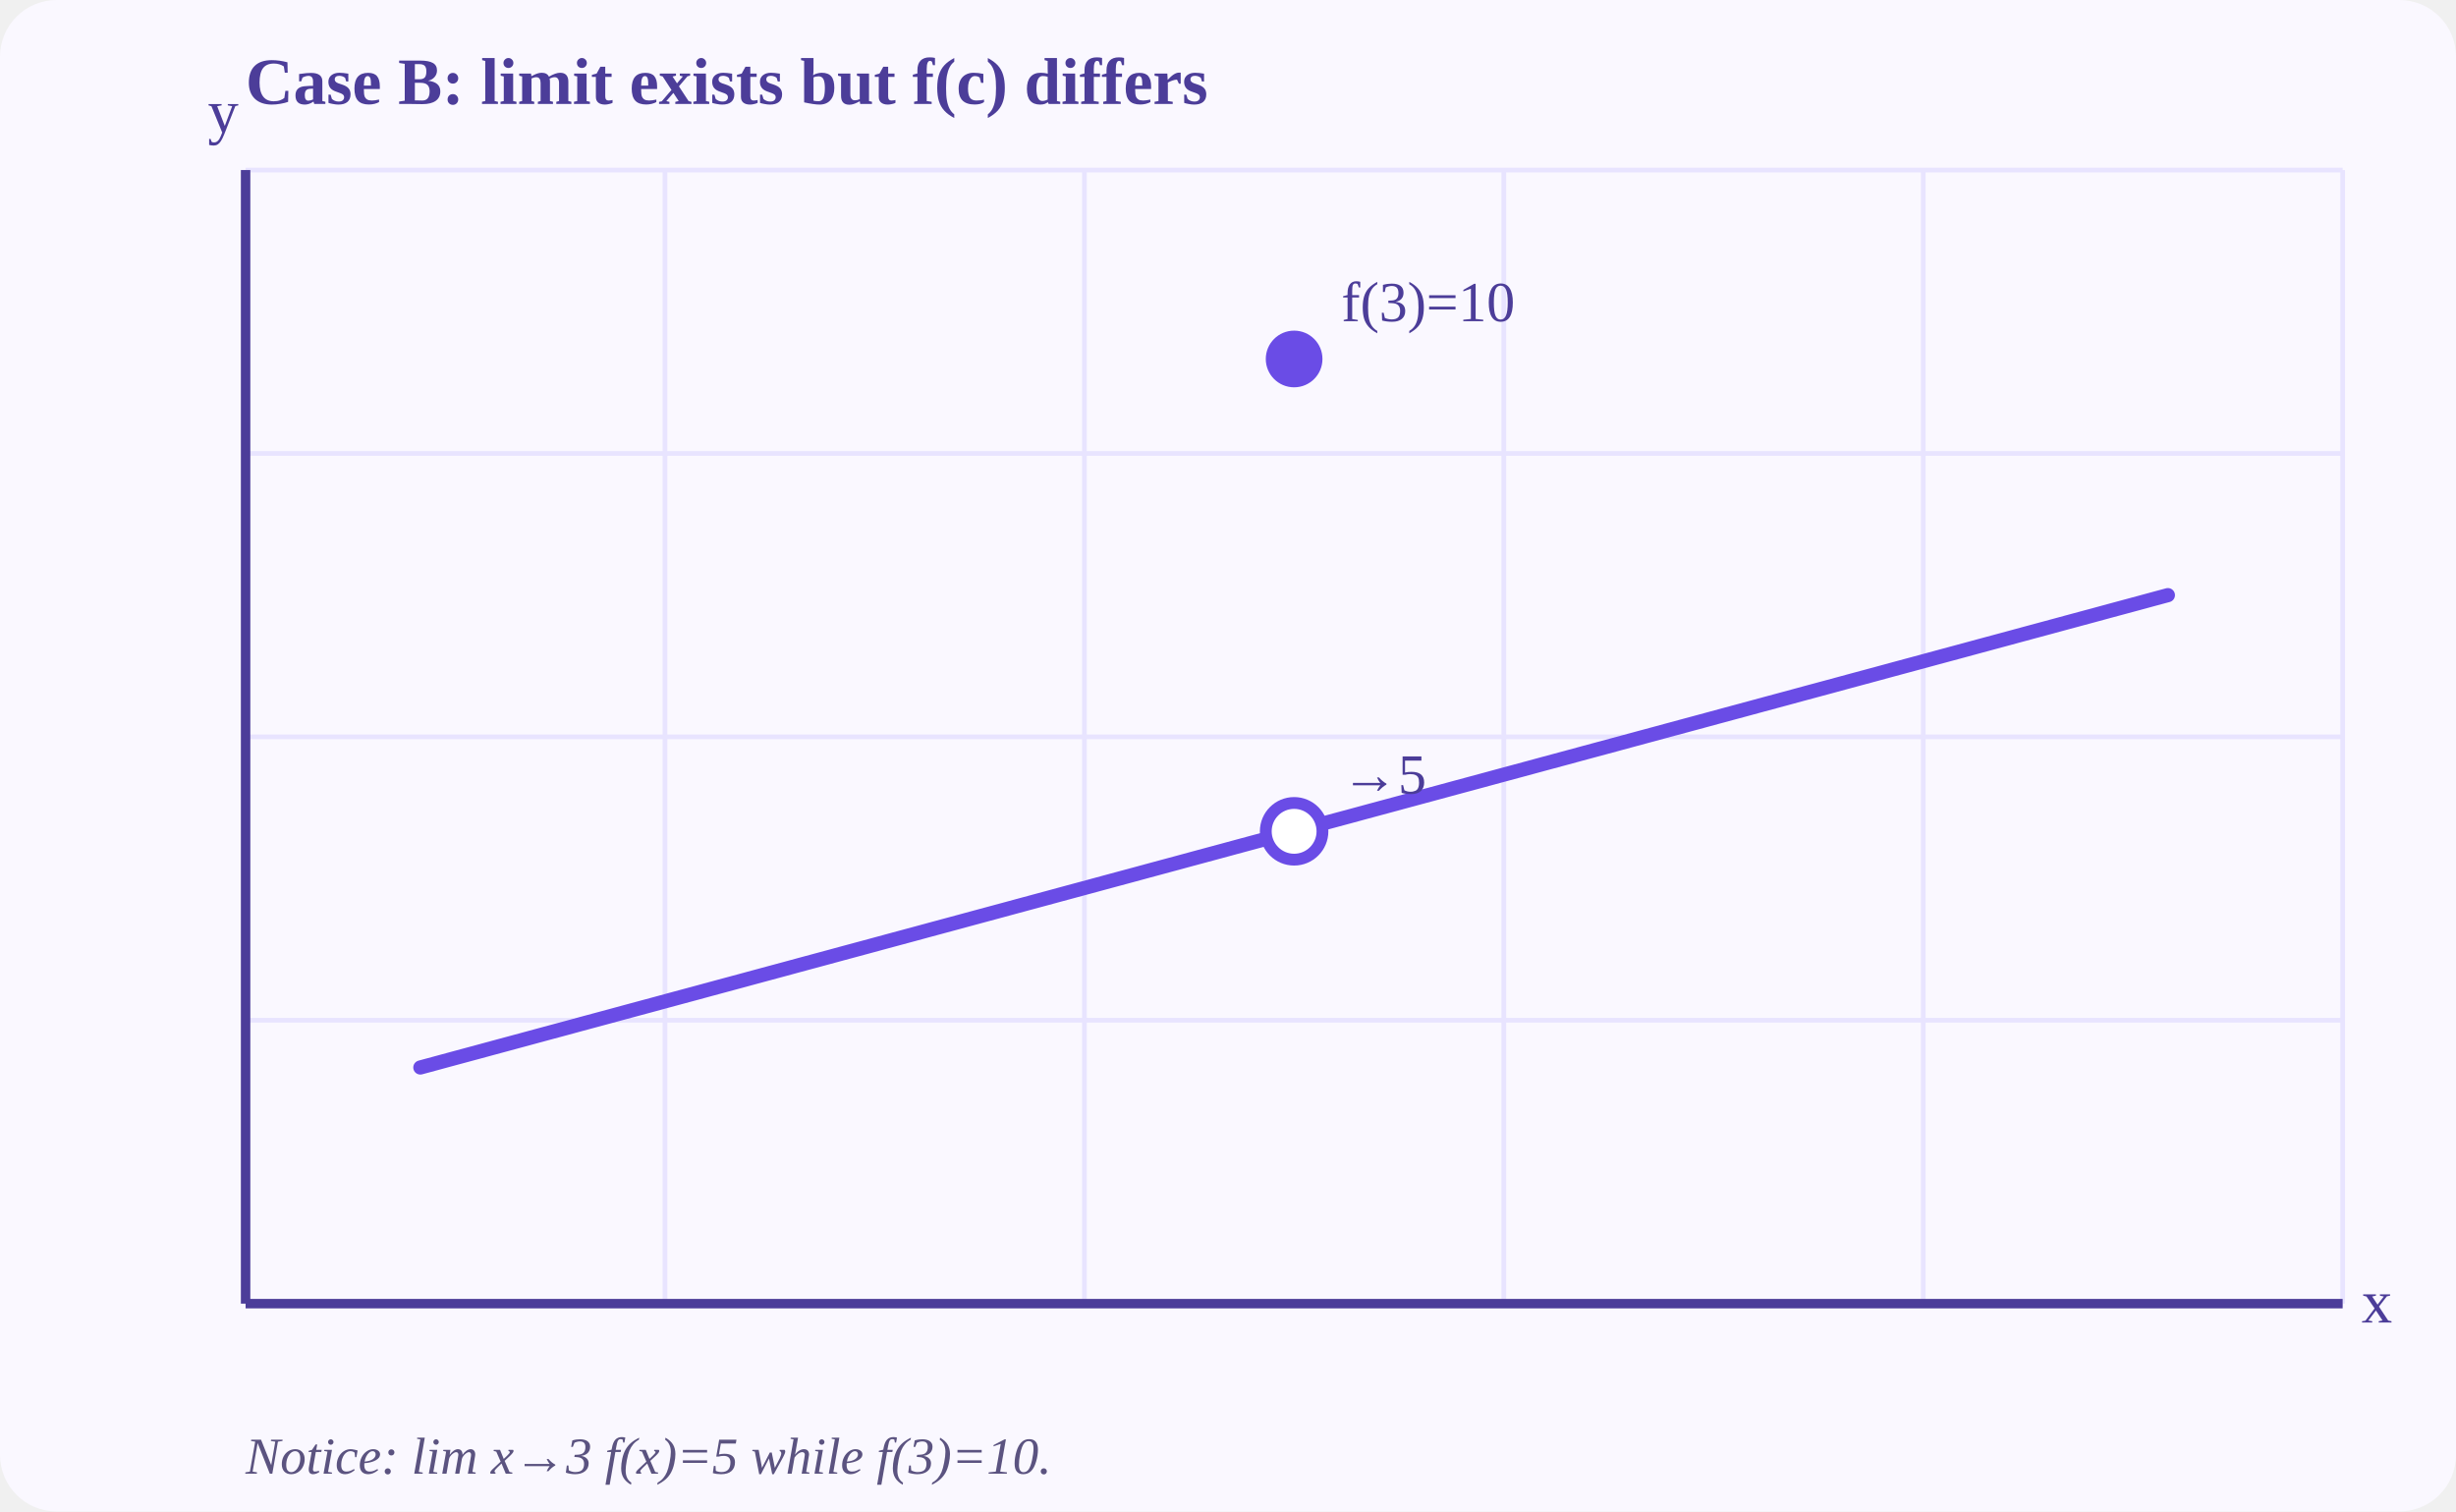
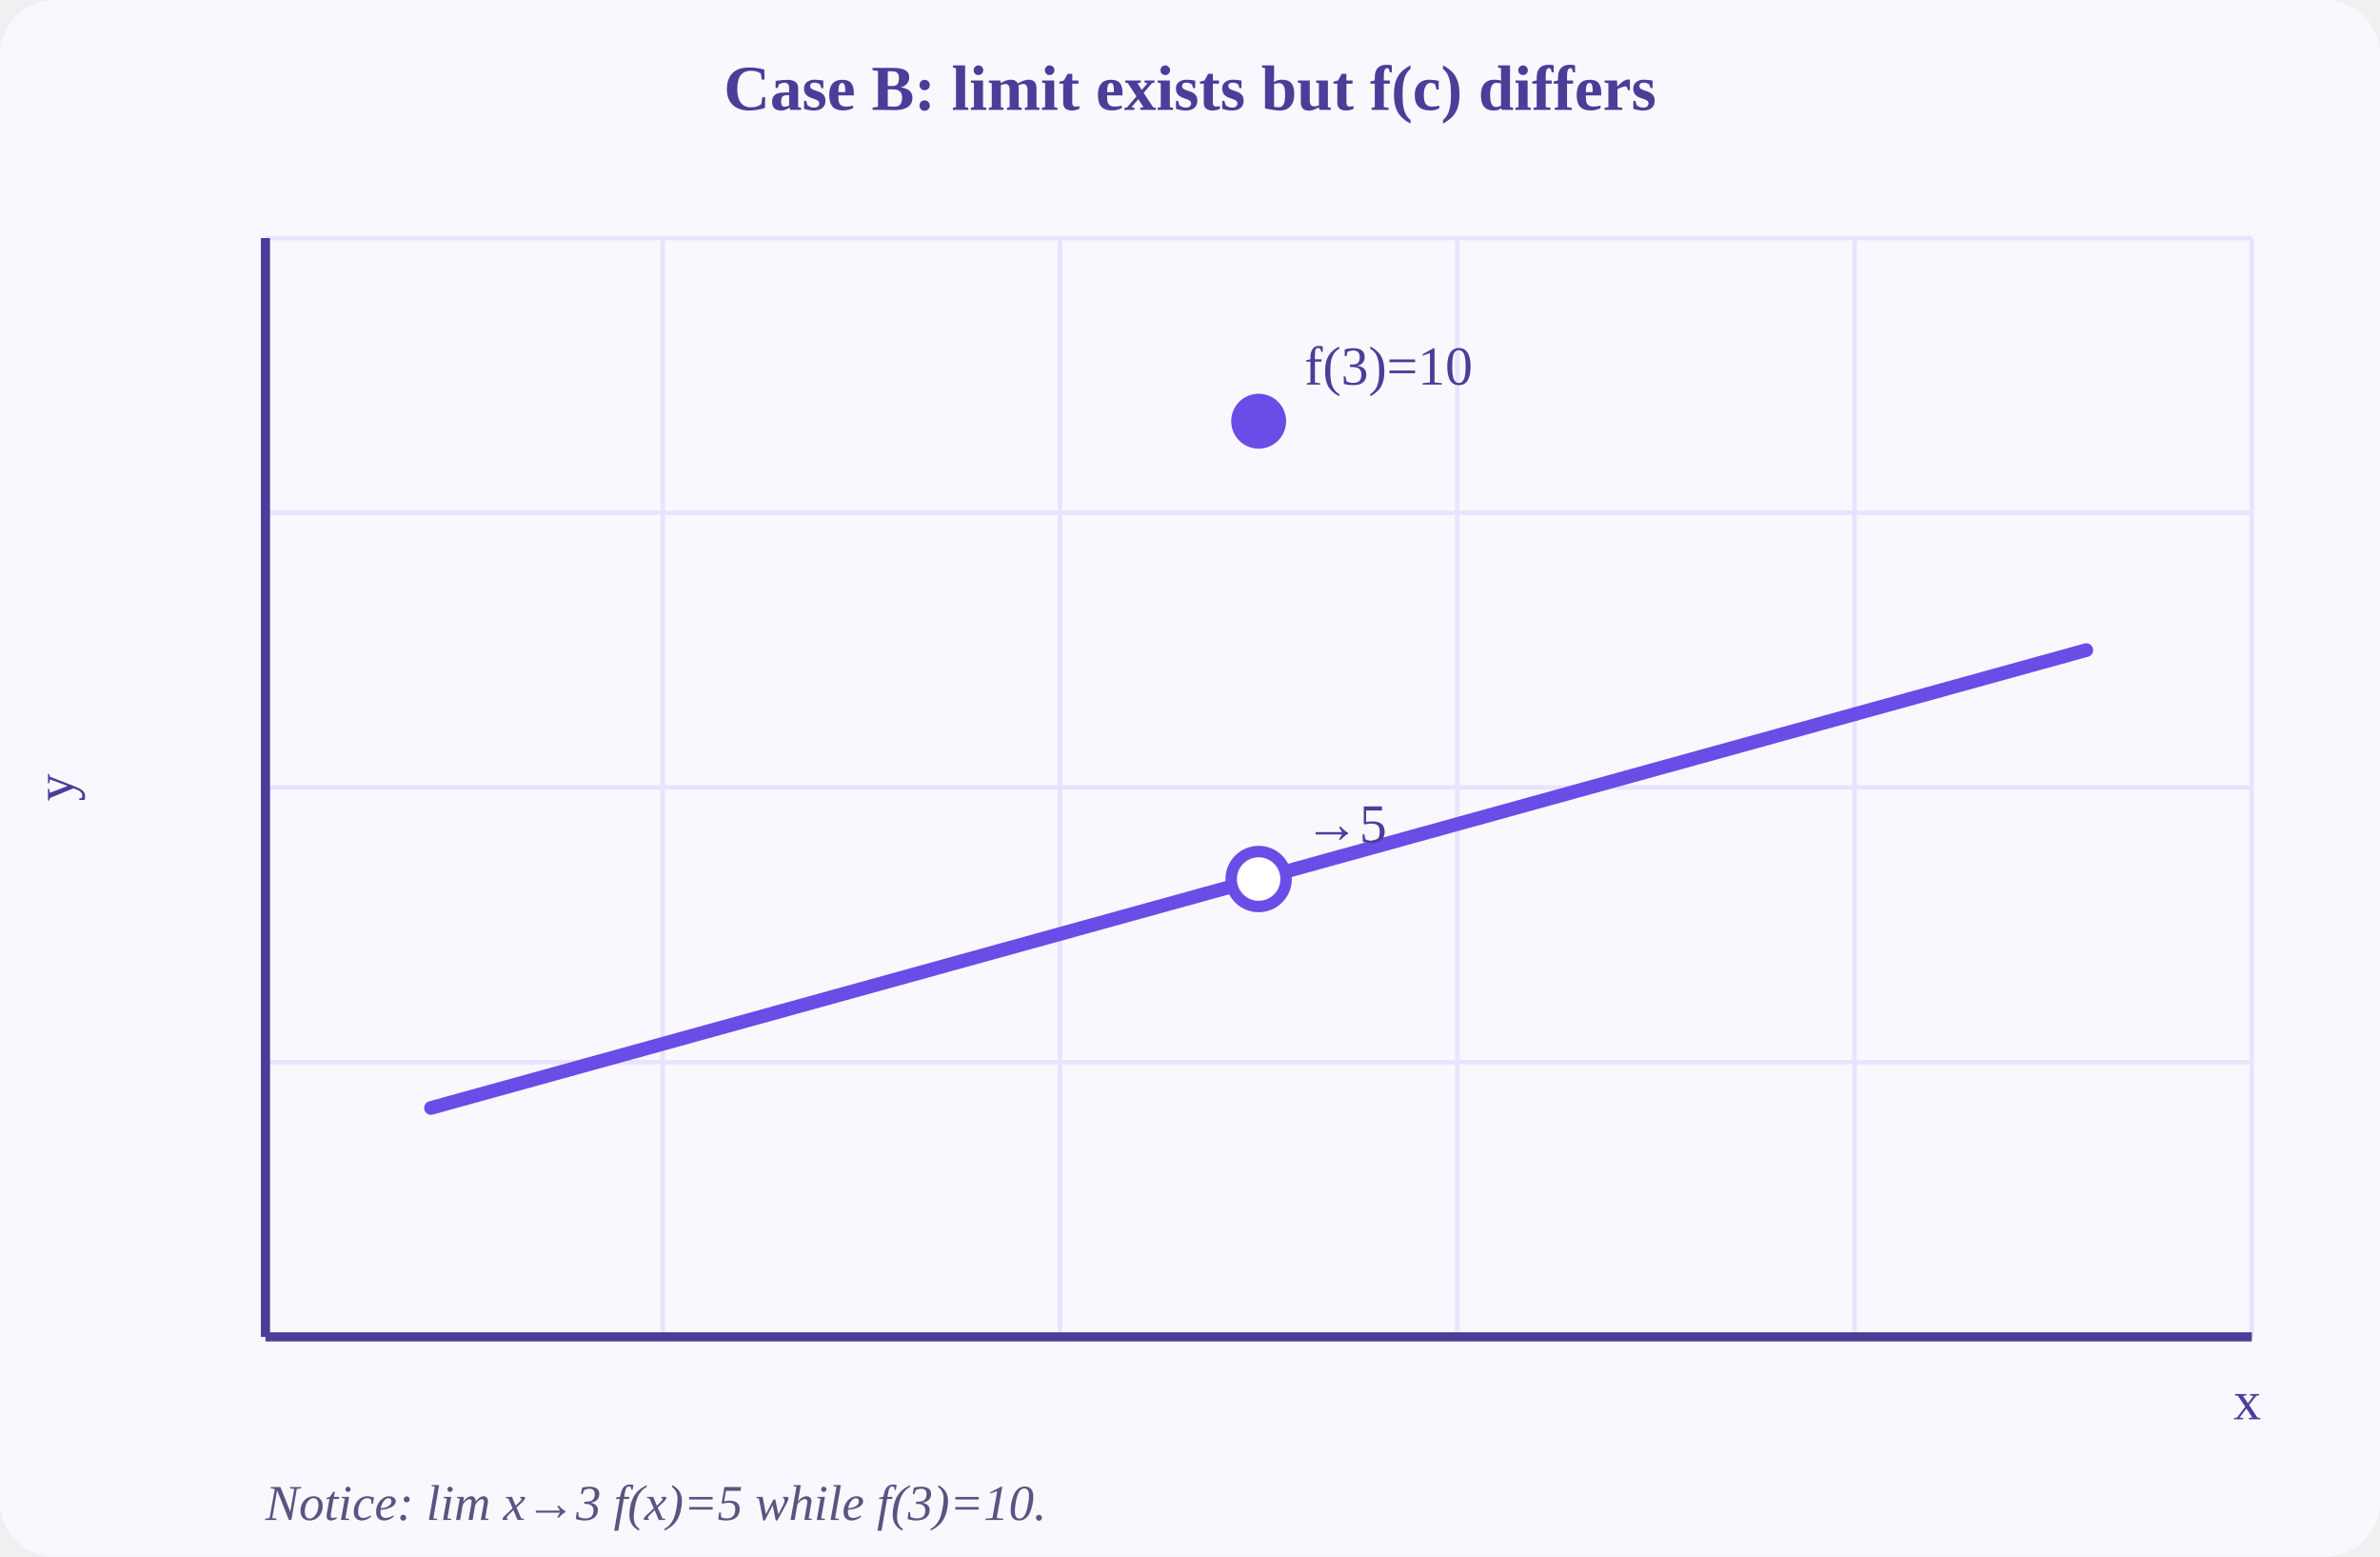
- <svg xmlns="http://www.w3.org/2000/svg" viewBox="0 0 520 320" role="img" aria-label="Case B: limit exists but f(c) differs" class="ap-graph-svg">
-   <rect width="520" height="320" fill="#faf8ff" rx="12" />
-   <line x1="52.0" y1="36" x2="52.0" y2="276" stroke="#e8e4ff" stroke-width="1" />
-   <line x1="140.8" y1="36" x2="140.8" y2="276" stroke="#e8e4ff" stroke-width="1" />
-   <line x1="229.6" y1="36" x2="229.6" y2="276" stroke="#e8e4ff" stroke-width="1" />
-   <line x1="318.4" y1="36" x2="318.4" y2="276" stroke="#e8e4ff" stroke-width="1" />
-   <line x1="407.2" y1="36" x2="407.2" y2="276" stroke="#e8e4ff" stroke-width="1" />
-   <line x1="496.0" y1="36" x2="496.0" y2="276" stroke="#e8e4ff" stroke-width="1" />
-   <line x1="52" y1="36.0" x2="496" y2="36.0" stroke="#e8e4ff" stroke-width="1" />
-   <line x1="52" y1="96.0" x2="496" y2="96.0" stroke="#e8e4ff" stroke-width="1" />
-   <line x1="52" y1="156.0" x2="496" y2="156.0" stroke="#e8e4ff" stroke-width="1" />
-   <line x1="52" y1="216.0" x2="496" y2="216.0" stroke="#e8e4ff" stroke-width="1" />
-   <line x1="52" y1="276.0" x2="496" y2="276.0" stroke="#e8e4ff" stroke-width="1" />
-   <line x1="52" y1="276" x2="496" y2="276" stroke="#4c3d99" stroke-width="2" />
-   <line x1="52" y1="36" x2="52" y2="276" stroke="#4c3d99" stroke-width="2" />
-   <text x="500" y="280" font-size="13" fill="#4c3d99">x</text>
-   <text x="44" y="28" font-size="13" fill="#4c3d99">y</text>
-   <text x="52" y="22" font-size="14" font-weight="700" fill="#4c3d99">Case B: limit exists but f(c) differs</text>
-   <polyline points="89.00,226.00 92.08,225.17 95.17,224.33 98.25,223.50 101.33,222.67 104.42,221.83 107.50,221.00 110.58,220.17 113.67,219.33 116.75,218.50 119.83,217.67 122.92,216.83 126.00,216.00 129.08,215.17 132.17,214.33 135.25,213.50 138.33,212.67 141.42,211.83 144.50,211.00 147.58,210.17 150.67,209.33 153.75,208.50 156.83,207.67 159.92,206.83 163.00,206.00 166.08,205.17 169.17,204.33 172.25,203.50 175.33,202.67 178.42,201.83 181.50,201.00 184.58,200.17 187.67,199.33 190.75,198.50 193.83,197.67 196.92,196.83 200.00,196.00 203.08,195.17 206.17,194.33 209.25,193.50 212.33,192.67 215.42,191.83 218.50,191.00 221.58,190.17 224.67,189.33 227.75,188.50 230.83,187.67 233.92,186.83 237.00,186.00 240.08,185.17 243.17,184.33 246.25,183.50 249.33,182.67 252.42,181.83 255.50,181.00 258.58,180.17 261.67,179.33 264.75,178.50 267.83,177.67 270.92,176.83 274.00,176.00 277.08,175.17 280.17,174.33 283.25,173.50 286.33,172.67 289.42,171.83 292.50,171.00 295.58,170.17 298.67,169.33 301.75,168.50 304.83,167.67 307.92,166.83 311.00,166.00 314.08,165.17 317.17,164.33 320.25,163.50 323.33,162.67 326.42,161.83 329.50,161.00 332.58,160.17 335.67,159.33 338.75,158.50 341.83,157.67 344.92,156.83 348.00,156.00 351.08,155.17 354.17,154.33 357.25,153.50 360.33,152.67 363.42,151.83 366.50,151.00 369.58,150.17 372.67,149.33 375.75,148.50 378.83,147.67 381.92,146.83 385.00,146.00 388.08,145.17 391.17,144.33 394.25,143.50 397.33,142.67 400.42,141.83 403.50,141.00 406.58,140.17 409.67,139.33 412.75,138.50 415.83,137.67 418.92,136.83 422.00,136.00 425.08,135.17 428.17,134.33 431.25,133.50 434.33,132.67 437.42,131.83 440.50,131.00 443.58,130.17 446.67,129.33 449.75,128.50 452.83,127.67 455.92,126.83 459.00,126.00" fill="none" stroke="#6a4ce6" stroke-width="3" stroke-linecap="round" />
-   <circle cx="274.0" cy="176.0" r="6" fill="#fff" stroke="#6a4ce6" stroke-width="2.5" />
-   <text x="284.0" y="168.0" font-size="12" fill="#4c3d99">→5</text>
-   <circle cx="274.0" cy="76.0" r="6" fill="#6a4ce6" />
-   <text x="284.0" y="68.0" font-size="12" fill="#4c3d99">f(3)=10</text>
-   <text x="52" y="312" font-size="11" fill="#5b5380" font-style="italic">Notice: lim x→3 f(x)=5 while f(3)=10.</text>
+ <svg xmlns="http://www.w3.org/2000/svg" viewBox="0 0 520 340" role="img" aria-label="Case B: limit exists but f(c) differs" class="ap-graph-svg">
+   <rect width="520" height="340" fill="#faf8ff" rx="12" />
+   <text x="260.0" y="24" text-anchor="middle" font-size="14" font-weight="700" fill="#4c3d99">Case B: limit exists but f(c) differs</text>
+   <line x1="58.0" y1="52" x2="58.0" y2="292" stroke="#e8e4ff" stroke-width="1" />
+   <line x1="144.8" y1="52" x2="144.8" y2="292" stroke="#e8e4ff" stroke-width="1" />
+   <line x1="231.6" y1="52" x2="231.6" y2="292" stroke="#e8e4ff" stroke-width="1" />
+   <line x1="318.4" y1="52" x2="318.4" y2="292" stroke="#e8e4ff" stroke-width="1" />
+   <line x1="405.2" y1="52" x2="405.2" y2="292" stroke="#e8e4ff" stroke-width="1" />
+   <line x1="492.0" y1="52" x2="492.0" y2="292" stroke="#e8e4ff" stroke-width="1" />
+   <line x1="58" y1="52.0" x2="492" y2="52.0" stroke="#e8e4ff" stroke-width="1" />
+   <line x1="58" y1="112.0" x2="492" y2="112.0" stroke="#e8e4ff" stroke-width="1" />
+   <line x1="58" y1="172.0" x2="492" y2="172.0" stroke="#e8e4ff" stroke-width="1" />
+   <line x1="58" y1="232.0" x2="492" y2="232.0" stroke="#e8e4ff" stroke-width="1" />
+   <line x1="58" y1="292.0" x2="492" y2="292.0" stroke="#e8e4ff" stroke-width="1" />
+   <line x1="58" y1="292" x2="492" y2="292" stroke="#4c3d99" stroke-width="2" />
+   <line x1="58" y1="52" x2="58" y2="292" stroke="#4c3d99" stroke-width="2" />
+   <text x="494.0" y="310.0" text-anchor="end" font-size="12" fill="#4c3d99">x</text>
+   <text x="16" y="172.0" text-anchor="middle" font-size="12" fill="#4c3d99" transform="rotate(-90 16 172.0)">y</text>
+   <polyline points="94.17,242.00 97.18,241.17 100.19,240.33 103.21,239.50 106.22,238.67 109.24,237.83 112.25,237.00 115.26,236.17 118.28,235.33 121.29,234.50 124.31,233.67 127.32,232.83 130.33,232.00 133.35,231.17 136.36,230.33 139.38,229.50 142.39,228.67 145.40,227.83 148.42,227.00 151.43,226.17 154.44,225.33 157.46,224.50 160.47,223.67 163.49,222.83 166.50,222.00 169.51,221.17 172.53,220.33 175.54,219.50 178.56,218.67 181.57,217.83 184.58,217.00 187.60,216.17 190.61,215.33 193.63,214.50 196.64,213.67 199.65,212.83 202.67,212.00 205.68,211.17 208.69,210.33 211.71,209.50 214.72,208.67 217.74,207.83 220.75,207.00 223.76,206.17 226.78,205.33 229.79,204.50 232.81,203.67 235.82,202.83 238.83,202.00 241.85,201.17 244.86,200.33 247.87,199.50 250.89,198.67 253.90,197.83 256.92,197.00 259.93,196.17 262.94,195.33 265.96,194.50 268.97,193.67 271.99,192.83 275.00,192.00 278.01,191.17 281.03,190.33 284.04,189.50 287.06,188.67 290.07,187.83 293.08,187.00 296.10,186.17 299.11,185.33 302.12,184.50 305.14,183.67 308.15,182.83 311.17,182.00 314.18,181.17 317.19,180.33 320.21,179.50 323.22,178.67 326.24,177.83 329.25,177.00 332.26,176.17 335.28,175.33 338.29,174.50 341.31,173.67 344.32,172.83 347.33,172.00 350.35,171.17 353.36,170.33 356.37,169.50 359.39,168.67 362.40,167.83 365.42,167.00 368.43,166.17 371.44,165.33 374.46,164.50 377.47,163.67 380.49,162.83 383.50,162.00 386.51,161.17 389.53,160.33 392.54,159.50 395.56,158.67 398.57,157.83 401.58,157.00 404.60,156.17 407.61,155.33 410.62,154.50 413.64,153.67 416.65,152.83 419.67,152.00 422.68,151.17 425.69,150.33 428.71,149.50 431.72,148.67 434.74,147.83 437.75,147.00 440.76,146.17 443.78,145.33 446.79,144.50 449.81,143.67 452.82,142.83 455.83,142.00" fill="none" stroke="#6a4ce6" stroke-width="3" stroke-linecap="round" />
+   <circle cx="275.0" cy="192.0" r="6" fill="#fff" stroke="#6a4ce6" stroke-width="2.5" />
+   <text x="285.0" y="184.0" font-size="12" fill="#4c3d99">→5</text>
+   <circle cx="275.0" cy="92.0" r="6" fill="#6a4ce6" />
+   <text x="285.0" y="84.0" font-size="12" fill="#4c3d99">f(3)=10</text>
+   <text x="58" y="332" font-size="11" fill="#5b5380" font-style="italic">Notice: lim x→3 f(x)=5 while f(3)=10.</text>
</svg>
